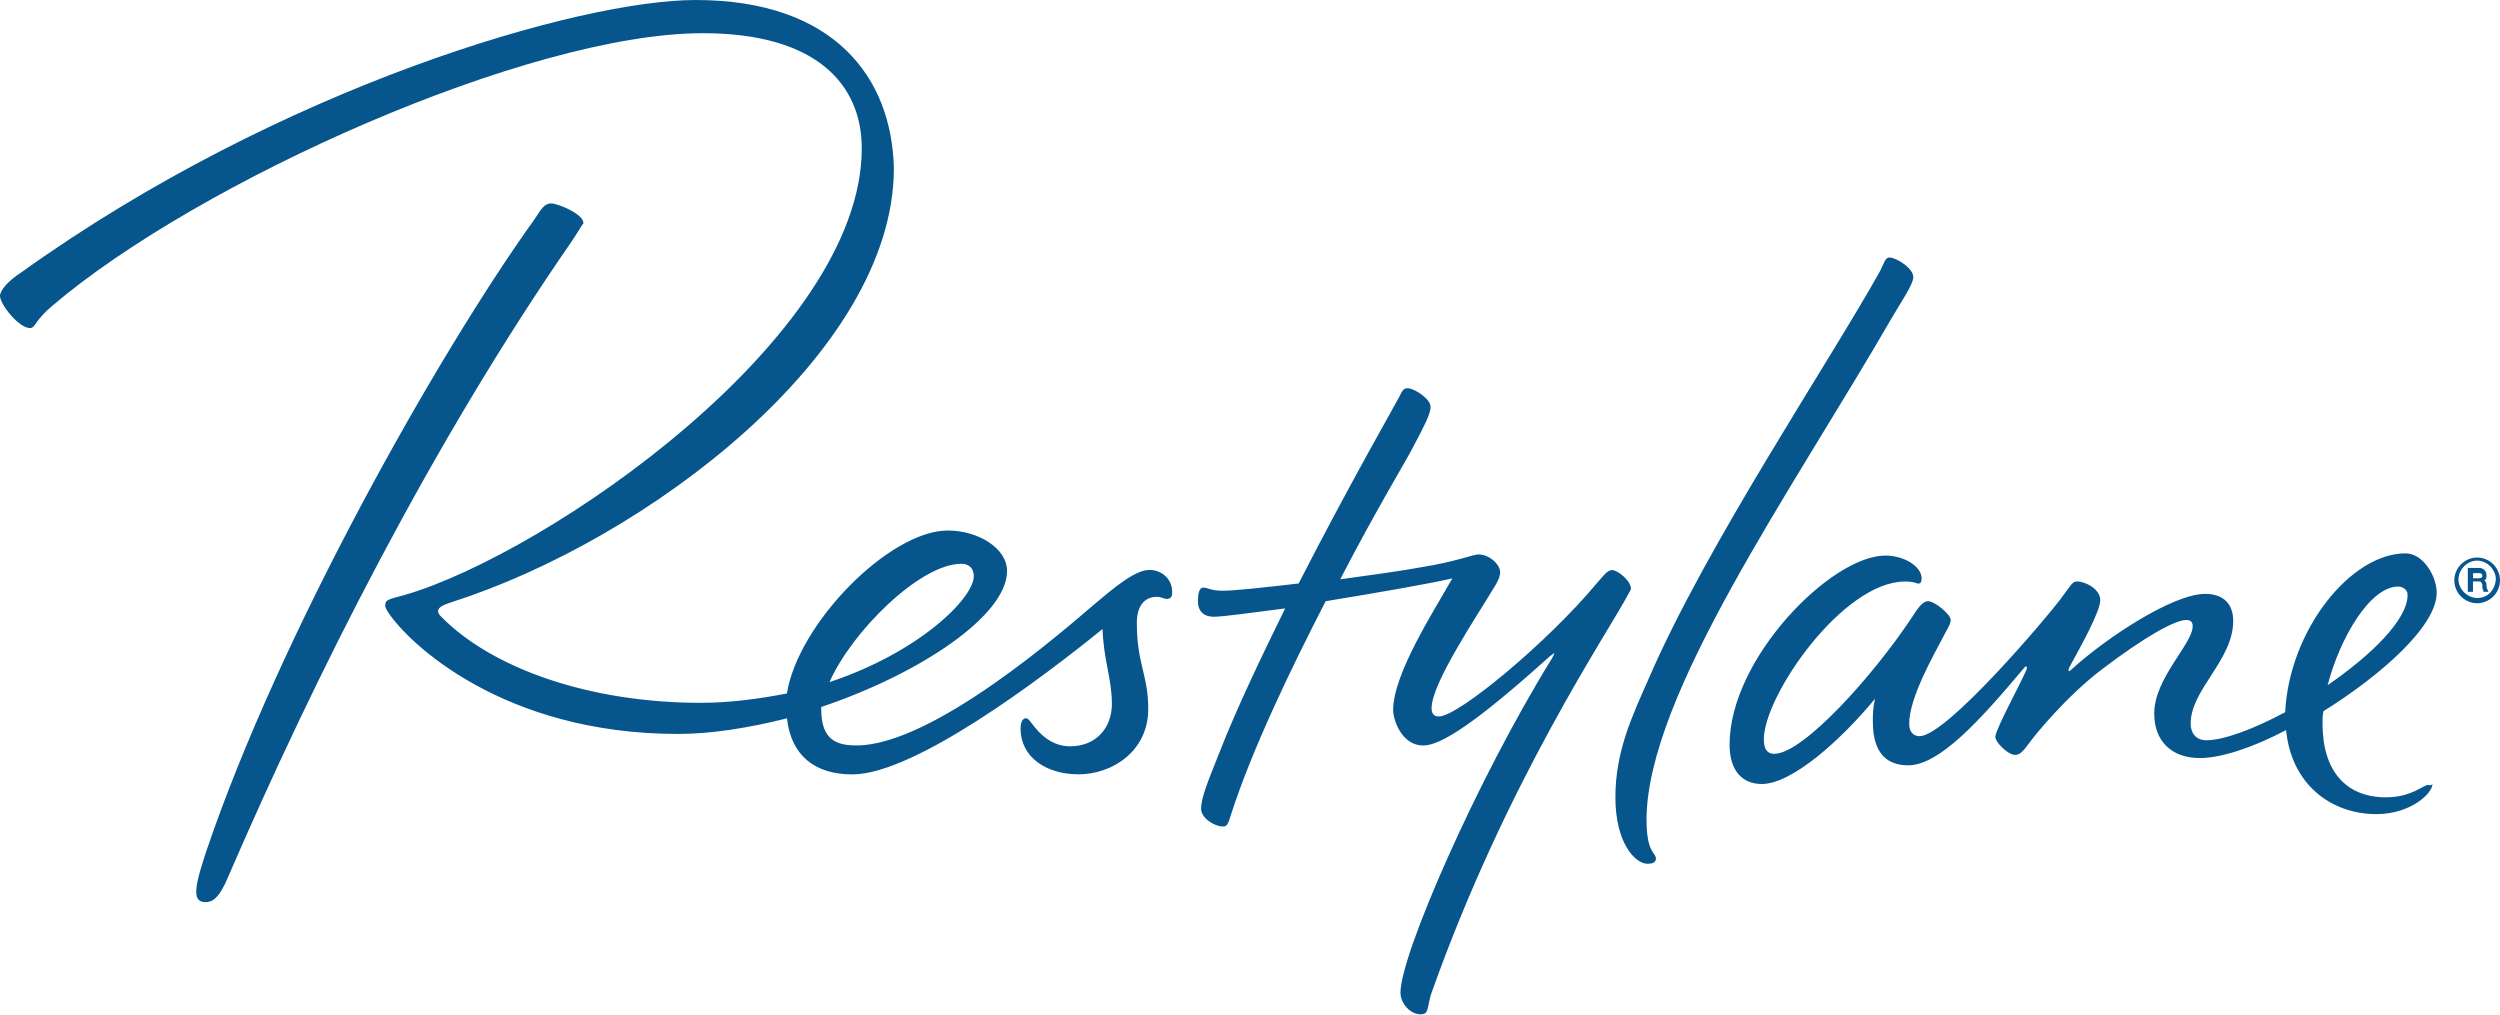
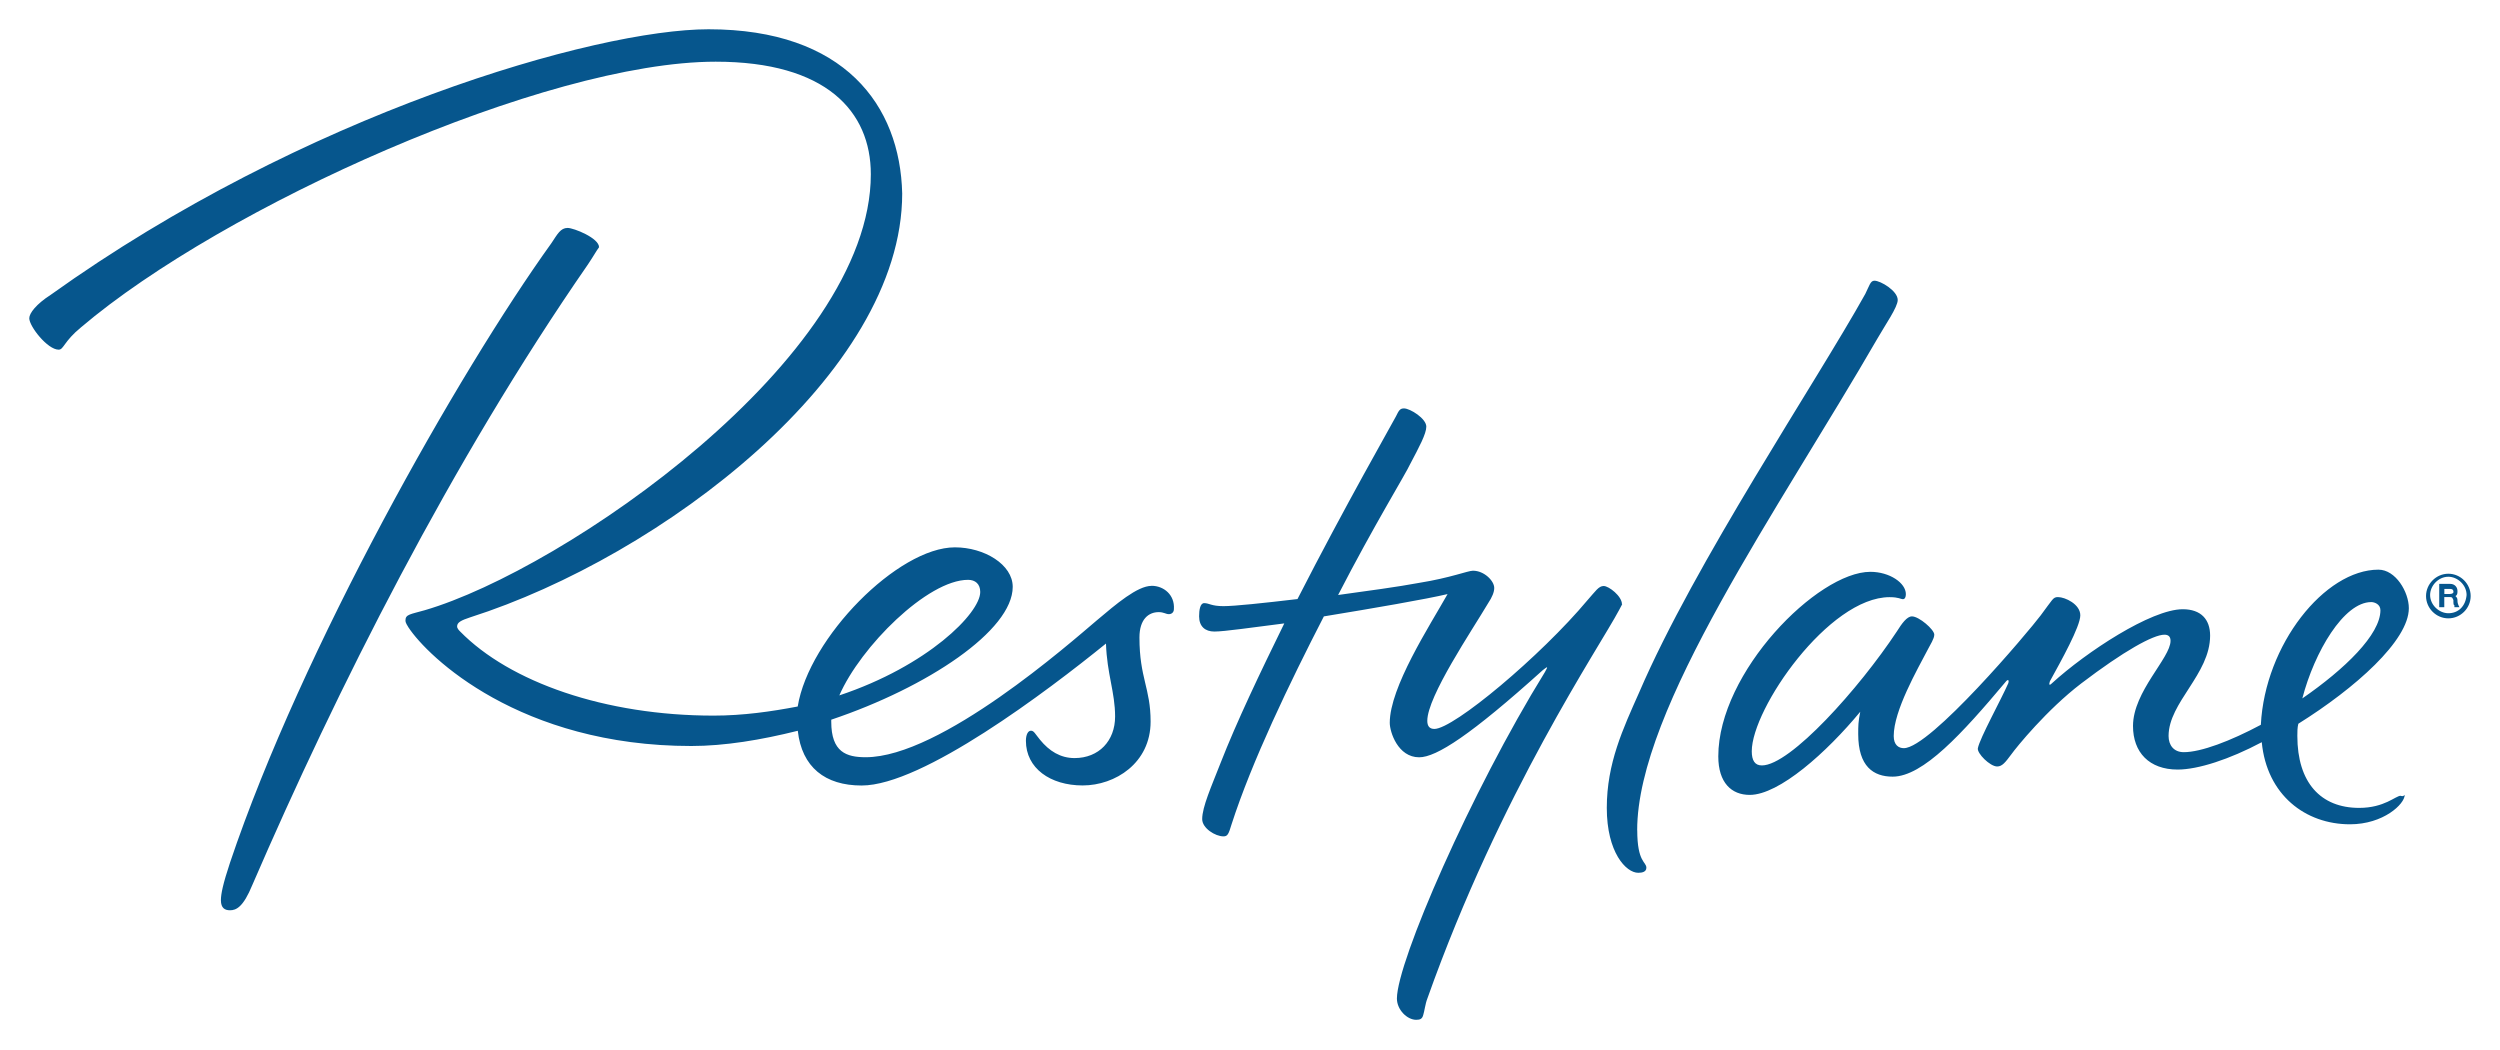
- <svg xmlns="http://www.w3.org/2000/svg" id="Capa_1" data-name="Capa 1" viewBox="0 0 372 150.93">
-   <defs>
-     <style>
-       .cls-1 {
-         fill: #06568d;
-       }
-     </style>
-   </defs>
-   <path class="cls-1" d="M356.86,87.28c.46,0,1.39.31,1.39,1.24,0,3.71-5.41,8.96-11.9,13.44,1.85-7.11,6.33-14.68,10.5-14.68M361.34,116.79c-.77,0-2.47,1.85-6.33,1.85-5.87,0-9.42-3.86-9.42-10.97,0-.62,0-1.24.15-1.85,8.65-5.41,16.84-12.67,16.84-17.61,0-2.47-2.01-5.87-4.63-5.87-8.19,0-17.3,11.43-17.92,23.64-4.63,2.47-9.11,4.17-11.74,4.17-1.54,0-2.32-1.08-2.32-2.47,0-5.1,6.33-9.42,6.33-15.29,0-2.47-1.39-4.02-4.17-4.02-4.79,0-14.68,6.49-19.93,11.28-.46.46-.46.15-.31-.31,1.7-3.09,4.63-8.34,4.63-10.04s-2.32-2.78-3.4-2.78c-.77,0-.77.31-2.63,2.78-1.85,2.47-16.84,20.24-20.86,20.24-.77,0-1.54-.46-1.54-1.85,0-3.86,3.55-10.04,5.25-13.29.31-.62.93-1.54.93-2.16,0-.77-2.32-2.78-3.4-2.78-.77,0-1.54,1.08-2.32,2.32-5.72,8.65-16.22,20.39-20.55,20.39-1.08,0-1.54-.77-1.54-2.16,0-6.49,11.74-23.48,21.01-23.48,1.39,0,1.7.31,2.01.31s.46-.31.46-.77c0-1.7-2.47-3.4-5.41-3.4-8.03,0-23.17,15.29-23.17,28.12,0,4.02,2.01,5.87,4.79,5.87,4.48,0,11.74-6.49,16.84-12.67-.31,1.54-.31,2.16-.31,3.4,0,4.94,2.32,6.49,5.25,6.49,4.63,0,10.66-6.64,17.15-14.37.46-.62.62-.31.46.15-1.08,2.47-4.33,8.34-4.63,9.89-.15.77,1.85,2.78,2.94,2.78.77,0,1.24-.62,2.16-1.85.77-1.08,5.41-6.8,10.66-10.81,6.49-4.94,10.97-7.42,12.67-7.42.62,0,.93.31.93.93,0,2.63-5.72,7.72-5.72,12.98,0,4.02,2.47,6.64,6.8,6.64,3.09,0,7.88-1.54,12.82-4.17.77,8.03,6.64,12.51,13.44,12.51,5.1,0,8.34-3.09,8.34-4.48-.31.31-.46.15-.62.15M242.23,88.52c-2.94,5.56-18.07,27.81-29.2,59.17-.31.77-.46,2.01-.62,2.47-.15.62-.46.77-1.08.77-1.39,0-2.94-1.54-2.94-3.24,0-5.56,11.28-31.51,22.55-49.74.62-1.08.31-.77-.31-.31-10.97,9.89-16.22,13.29-18.85,13.29-3.24,0-4.48-3.86-4.48-5.25,0-5.41,6.02-14.68,8.81-19.62-3.24.77-11.28,2.16-18.85,3.4-5.25,10.2-10.97,22.09-14.06,31.67-.46,1.54-.62,1.85-1.24,1.85-1.24,0-3.24-1.24-3.24-2.63,0-1.85,1.39-4.94,2.78-8.5,2.47-6.33,6.02-13.75,9.73-21.32-4.94.62-9.11,1.24-10.66,1.24-1.39,0-2.32-.77-2.32-2.32,0-.93.15-2.01.77-2.01.77,0,1.08.46,2.94.46,1.7,0,6.02-.46,11.28-1.08,7.26-14.21,14.52-26.88,14.99-27.81.46-.93.62-1.24,1.24-1.24.93,0,3.4,1.54,3.4,2.78,0,1.08-1.08,3.09-2.47,5.72-.62,1.39-5.56,9.42-10.97,19.93,4.48-.62,9.11-1.24,12.36-1.85,4.79-.77,7.42-1.85,8.19-1.85,1.7,0,3.24,1.54,3.24,2.63,0,.62-.31,1.39-.93,2.32-2.47,4.17-9.27,14.21-9.27,17.92,0,.77.31,1.24,1.08,1.24,2.94,0,16.22-11.12,23.33-19.62,1.24-1.39,1.7-2.16,2.47-2.16s2.78,1.54,2.78,2.78c.15-.15-.15.31-.46.93M245.01,122.04c0,4.94,1.39,4.79,1.39,5.72,0,.62-.62.77-1.24.77-1.85,0-4.79-3.09-4.79-9.89s2.47-12.05,4.94-17.61c8.5-19.77,26.88-47.12,34.45-60.71.62-1.24.77-2.01,1.39-2.01.93,0,3.55,1.54,3.55,2.94,0,1.08-1.85,3.71-3.09,5.87-14.99,25.95-36.61,56.39-36.61,74.93M85.12,35.84c-20.86,30.12-38.31,64.88-51.13,94.54-1.39,3.4-2.47,3.86-3.4,3.86-.77,0-1.39-.31-1.39-1.54,0-.93.31-2.47,1.39-5.72,10.97-32.6,34.76-74.62,48.97-94.39.93-1.39,1.39-2.32,2.47-2.32.93,0,4.79,1.54,4.79,2.94-.46.62-.77,1.24-1.7,2.63M143.05,83.89c1.08,0,1.85.62,1.85,1.85,0,3.24-8.03,11.28-21.47,15.76,3.24-7.42,13.44-17.61,19.62-17.61M171.01,84.81c-2.16,0-5.41,2.78-8.34,5.25-4.02,3.4-23.79,20.86-35.22,20.86-2.94,0-5.25-.77-5.25-5.41v-.31c14.68-4.94,27.65-13.59,27.65-20.24,0-3.4-4.33-6.02-8.81-6.02-8.65,0-22.25,13.75-23.95,24.25-4.02.77-8.34,1.39-12.82,1.39-16.53,0-31.05-5.1-38.62-12.82-.15-.15-.46-.46-.46-.77,0-.62.62-.93,2.01-1.39,29.04-9.27,65.81-37.08,65.81-64.57-.31-13.44-8.81-25.03-29.51-25.03C86.36,0,41.87,12.82,3.24,40.48c-2.16,1.39-3.24,2.78-3.24,3.55,0,1.24,2.78,4.79,4.48,4.79.77,0,.77-1.24,3.4-3.4C29.51,27.03,78.63,4.94,104.59,4.94c16.84,0,23.64,7.57,23.64,17.15,0,28.12-46.81,60.25-67.97,66.43-2.16.62-2.94.62-2.94,1.54,0,.46.31.77.46,1.08,2.94,4.48,16.99,18.07,43.1,18.07,5.1,0,10.66-.93,16.22-2.32.62,5.56,4.17,8.34,9.73,8.34,9.27,0,28.27-14.37,37.23-21.63.15,4.63,1.39,7.42,1.39,11.12s-2.47,6.33-6.18,6.33c-2.16,0-3.86-1.08-5.25-2.78-.77-.93-.93-1.39-1.39-1.39s-.77.62-.77,1.54c0,4.17,3.71,6.8,8.65,6.8s10.35-3.4,10.35-9.73c0-5.1-1.7-6.64-1.7-12.82,0-2.78,1.39-3.86,2.94-3.86.77,0,1.08.31,1.54.31s.77-.31.77-.77c.15-2.16-1.54-3.55-3.4-3.55" />
-   <path class="cls-1" d="M368.6,82.96c-1.85,0-3.4,1.54-3.4,3.4s1.54,3.4,3.4,3.4,3.4-1.54,3.4-3.4-1.54-3.4-3.4-3.4M368.6,88.98c-1.39,0-2.78-1.24-2.78-2.78,0-1.39,1.24-2.78,2.78-2.78,1.39,0,2.78,1.24,2.78,2.78-.15,1.7-1.24,2.78-2.78,2.78M369.99,87.13v-.15c0-.31-.15-.46-.31-.62.31-.15.31-.46.31-.77,0-.62-.46-1.08-1.08-1.08h-1.7v3.55h.77v-1.54h.93c.31,0,.31.15.46.46v.31c0,.15,0,.46.15.46v.31h.77l-.15-.31s-.15-.31-.15-.62M368.76,86.05h-.77v-.77h.93c.31,0,.46.15.46.46,0,.15-.15.31-.62.31" />
+ <svg xmlns="http://www.w3.org/2000/svg" data-fit="contain" viewBox="-4.46 -4.46 380.93 159.86">
+   <path style="fill: #06568d;" d="M356.86,87.28c.46,0,1.39.31,1.39,1.24,0,3.71-5.41,8.96-11.9,13.44,1.85-7.11,6.33-14.68,10.5-14.68M361.34,116.79c-.77,0-2.47,1.85-6.33,1.85-5.87,0-9.42-3.86-9.42-10.97,0-.62,0-1.24.15-1.85,8.65-5.41,16.84-12.67,16.84-17.61,0-2.47-2.01-5.87-4.63-5.87-8.19,0-17.3,11.43-17.92,23.64-4.63,2.47-9.11,4.17-11.74,4.17-1.54,0-2.32-1.08-2.32-2.47,0-5.1,6.33-9.42,6.33-15.29,0-2.47-1.39-4.02-4.17-4.02-4.79,0-14.68,6.49-19.93,11.28-.46.46-.46.15-.31-.31,1.7-3.09,4.63-8.34,4.63-10.04s-2.32-2.78-3.4-2.78c-.77,0-.77.31-2.63,2.78-1.85,2.47-16.84,20.24-20.86,20.24-.77,0-1.54-.46-1.54-1.85,0-3.86,3.55-10.04,5.25-13.29.31-.62.93-1.54.93-2.16,0-.77-2.32-2.78-3.4-2.78-.77,0-1.54,1.08-2.32,2.32-5.72,8.65-16.22,20.39-20.55,20.39-1.08,0-1.54-.77-1.54-2.16,0-6.49,11.74-23.48,21.01-23.48,1.39,0,1.7.31,2.01.31s.46-.31.46-.77c0-1.7-2.47-3.4-5.41-3.4-8.03,0-23.17,15.29-23.17,28.12,0,4.02,2.01,5.87,4.79,5.87,4.48,0,11.74-6.49,16.84-12.67-.31,1.54-.31,2.16-.31,3.4,0,4.94,2.32,6.49,5.25,6.49,4.63,0,10.66-6.64,17.15-14.37.46-.62.62-.31.46.15-1.08,2.47-4.33,8.34-4.63,9.89-.15.77,1.85,2.78,2.94,2.78.77,0,1.24-.62,2.16-1.85.77-1.08,5.41-6.8,10.66-10.81,6.49-4.94,10.97-7.42,12.67-7.42.62,0,.93.31.93.93,0,2.63-5.72,7.72-5.72,12.98,0,4.02,2.47,6.64,6.8,6.64,3.09,0,7.88-1.54,12.82-4.17.77,8.03,6.64,12.51,13.44,12.51,5.1,0,8.34-3.09,8.34-4.48-.31.31-.46.15-.62.15M242.23,88.52c-2.94,5.56-18.07,27.81-29.2,59.17-.31.77-.46,2.01-.62,2.47-.15.62-.46.77-1.08.77-1.39,0-2.94-1.54-2.94-3.24,0-5.56,11.28-31.51,22.55-49.74.62-1.08.31-.77-.31-.31-10.97,9.89-16.22,13.29-18.85,13.29-3.24,0-4.48-3.86-4.48-5.25,0-5.41,6.02-14.68,8.81-19.62-3.24.77-11.28,2.16-18.85,3.4-5.25,10.2-10.97,22.09-14.06,31.67-.46,1.54-.62,1.85-1.24,1.85-1.24,0-3.24-1.24-3.24-2.63,0-1.85,1.39-4.94,2.78-8.5,2.47-6.33,6.02-13.75,9.73-21.32-4.94.62-9.11,1.24-10.66,1.24-1.39,0-2.32-.77-2.32-2.32,0-.93.15-2.01.77-2.01.77,0,1.08.46,2.94.46,1.7,0,6.02-.46,11.28-1.08,7.26-14.21,14.52-26.88,14.99-27.81.46-.93.62-1.24,1.24-1.24.93,0,3.4,1.54,3.4,2.78,0,1.08-1.08,3.09-2.47,5.72-.62,1.39-5.56,9.42-10.97,19.93,4.48-.62,9.11-1.24,12.36-1.85,4.79-.77,7.42-1.85,8.19-1.85,1.7,0,3.24,1.54,3.24,2.63,0,.62-.31,1.39-.93,2.32-2.47,4.17-9.27,14.21-9.27,17.92,0,.77.31,1.24,1.08,1.24,2.94,0,16.22-11.12,23.33-19.62,1.24-1.39,1.7-2.16,2.47-2.16s2.78,1.54,2.78,2.78c.15-.15-.15.31-.46.93M245.01,122.04c0,4.94,1.39,4.79,1.39,5.72,0,.62-.62.77-1.24.77-1.85,0-4.79-3.09-4.79-9.89s2.47-12.05,4.94-17.61c8.5-19.77,26.88-47.12,34.45-60.71.62-1.24.77-2.01,1.39-2.01.93,0,3.55,1.54,3.55,2.94,0,1.08-1.85,3.71-3.09,5.87-14.99,25.95-36.61,56.39-36.61,74.93M85.12,35.84c-20.86,30.12-38.31,64.88-51.13,94.54-1.39,3.4-2.47,3.86-3.4,3.86-.77,0-1.39-.31-1.39-1.54,0-.93.31-2.47,1.39-5.72,10.97-32.6,34.76-74.62,48.97-94.39.93-1.39,1.39-2.32,2.47-2.32.93,0,4.79,1.54,4.79,2.94-.46.62-.77,1.24-1.7,2.63M143.05,83.89c1.08,0,1.85.62,1.85,1.85,0,3.24-8.03,11.28-21.47,15.76,3.24-7.42,13.44-17.61,19.62-17.61M171.01,84.81c-2.16,0-5.41,2.78-8.34,5.25-4.02,3.4-23.79,20.86-35.22,20.86-2.94,0-5.25-.77-5.25-5.41v-.31c14.68-4.94,27.65-13.59,27.65-20.24,0-3.4-4.33-6.02-8.81-6.02-8.65,0-22.25,13.75-23.95,24.25-4.02.77-8.34,1.39-12.82,1.39-16.53,0-31.05-5.1-38.62-12.82-.15-.15-.46-.46-.46-.77,0-.62.62-.93,2.01-1.39,29.04-9.27,65.81-37.08,65.81-64.57-.31-13.44-8.81-25.03-29.51-25.03C86.36,0,41.87,12.82,3.24,40.48c-2.16,1.39-3.24,2.78-3.24,3.55,0,1.24,2.78,4.79,4.48,4.79.77,0,.77-1.24,3.4-3.4C29.51,27.03,78.63,4.94,104.59,4.94c16.84,0,23.64,7.57,23.64,17.15,0,28.12-46.81,60.25-67.97,66.43-2.16.62-2.94.62-2.94,1.54,0,.46.31.77.46,1.08,2.94,4.48,16.99,18.07,43.1,18.07,5.1,0,10.66-.93,16.22-2.32.62,5.56,4.17,8.34,9.73,8.34,9.27,0,28.27-14.37,37.23-21.63.15,4.63,1.39,7.42,1.39,11.12s-2.47,6.33-6.18,6.33c-2.16,0-3.86-1.08-5.25-2.78-.77-.93-.93-1.39-1.39-1.39s-.77.62-.77,1.54c0,4.17,3.71,6.8,8.65,6.8s10.35-3.4,10.35-9.73c0-5.1-1.7-6.64-1.7-12.82,0-2.78,1.39-3.86,2.94-3.86.77,0,1.08.31,1.54.31s.77-.31.77-.77c.15-2.16-1.54-3.55-3.4-3.55" />
+   <path style="fill: #06568d;" d="M368.6,82.96c-1.85,0-3.4,1.54-3.4,3.4s1.54,3.4,3.4,3.4,3.4-1.54,3.4-3.4-1.54-3.4-3.4-3.4M368.6,88.98c-1.39,0-2.78-1.24-2.78-2.78,0-1.39,1.24-2.78,2.78-2.78,1.39,0,2.78,1.24,2.78,2.78-.15,1.7-1.24,2.78-2.78,2.78M369.99,87.13v-.15c0-.31-.15-.46-.31-.62.31-.15.31-.46.31-.77,0-.62-.46-1.08-1.08-1.08h-1.7v3.55h.77v-1.54h.93c.31,0,.31.15.46.46v.31c0,.15,0,.46.15.46v.31h.77l-.15-.31s-.15-.31-.15-.62M368.76,86.05h-.77v-.77h.93c.31,0,.46.15.46.46,0,.15-.15.31-.62.31" />
</svg>
